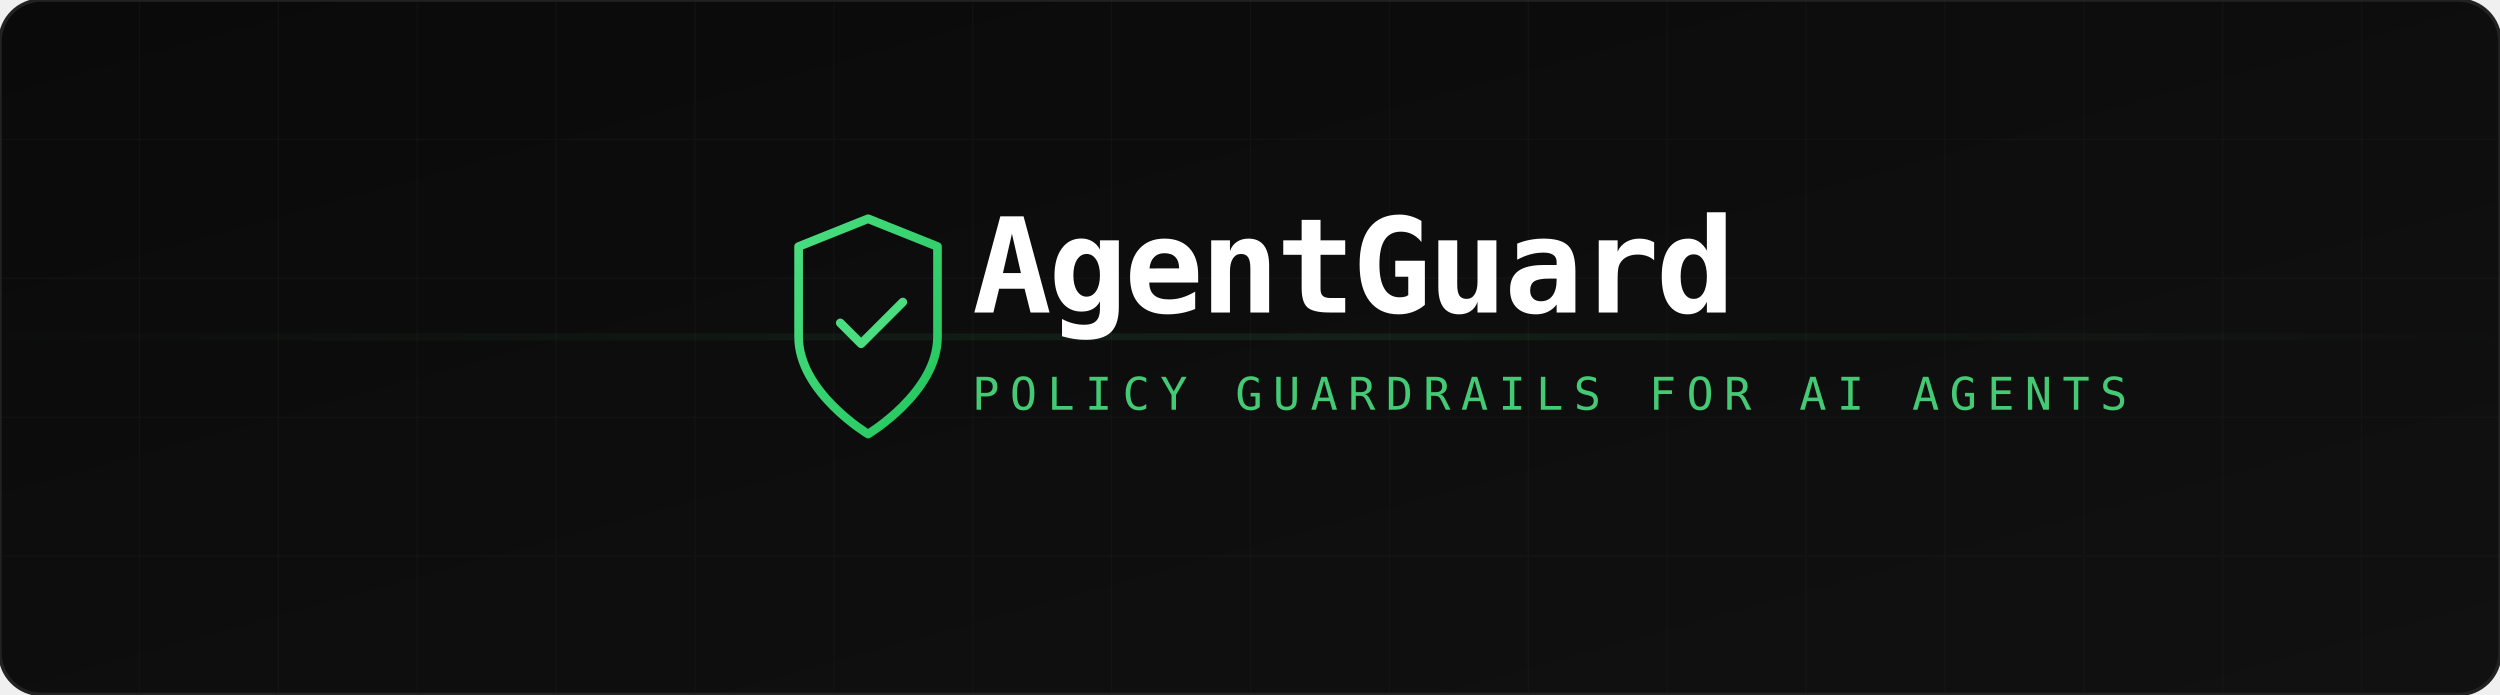
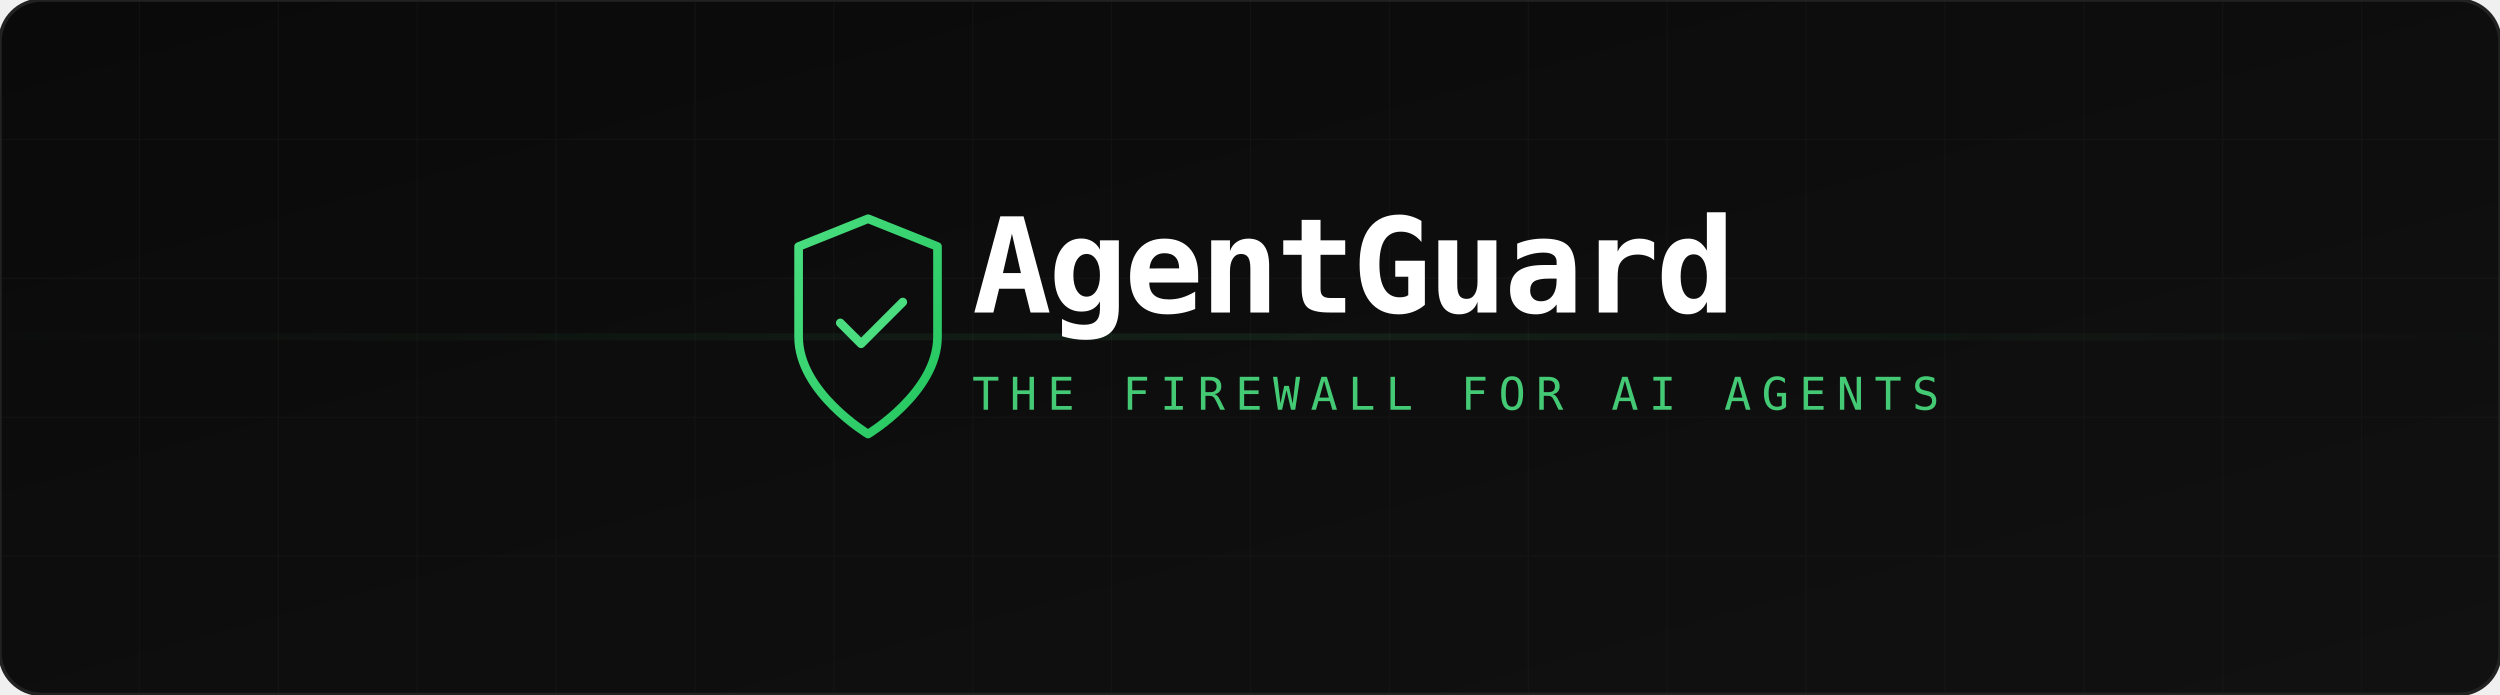
<svg xmlns="http://www.w3.org/2000/svg" viewBox="0 0 720 200">
  <defs>
    <linearGradient id="bg" x1="0%" y1="0%" x2="100%" y2="100%">
      <stop offset="0%" style="stop-color:#0a0a0a" />
      <stop offset="100%" style="stop-color:#111111" />
    </linearGradient>
    <linearGradient id="shield" x1="0%" y1="0%" x2="100%" y2="100%">
      <stop offset="0%" style="stop-color:#4ade80" />
      <stop offset="100%" style="stop-color:#22c55e" />
    </linearGradient>
    <linearGradient id="glow" x1="0%" y1="0%" x2="100%" y2="0%">
      <stop offset="0%" style="stop-color:#4ade80;stop-opacity:0" />
      <stop offset="50%" style="stop-color:#4ade80;stop-opacity:0.15" />
      <stop offset="100%" style="stop-color:#4ade80;stop-opacity:0" />
    </linearGradient>
  </defs>
  <rect width="720" height="200" rx="12" fill="url(#bg)" />
  <pattern id="grid" width="40" height="40" patternUnits="userSpaceOnUse">
    <path d="M 40 0 L 0 0 0 40" fill="none" stroke="#1a1a1a" stroke-width="0.5" />
  </pattern>
  <rect width="720" height="200" rx="12" fill="url(#grid)" opacity="0.5" />
  <rect x="0" y="96" width="720" height="2" fill="url(#glow)" opacity="0.6" />
  <g transform="translate(220, 55)">
    <path d="M30 8 L30 8 C30 8 50 16 50 16 L50 42 C50 58 30 70 30 70 C30 70 10 58 10 42 L10 16 Z" fill="none" stroke="url(#shield)" stroke-width="2.5" stroke-linejoin="round" />
    <polyline points="22,38 28,44 40,32" fill="none" stroke="#4ade80" stroke-width="2.5" stroke-linecap="round" stroke-linejoin="round" />
  </g>
  <text x="280" y="90" font-family="'SF Mono', 'Fira Code', 'Cascadia Code', monospace" font-size="38" font-weight="700" fill="#ffffff" letter-spacing="-1">
    AgentGuard
  </text>
  <text x="280" y="118" font-family="'SF Mono', 'Fira Code', 'Cascadia Code', monospace" font-size="13" fill="#4ade80" letter-spacing="3" opacity="0.9">
-     POLICY GUARDRAILS FOR AI AGENTS
+     THE FIREWALL FOR AI AGENTS
  </text>
  <rect width="720" height="200" rx="12" fill="none" stroke="#222" stroke-width="1" />
</svg>
